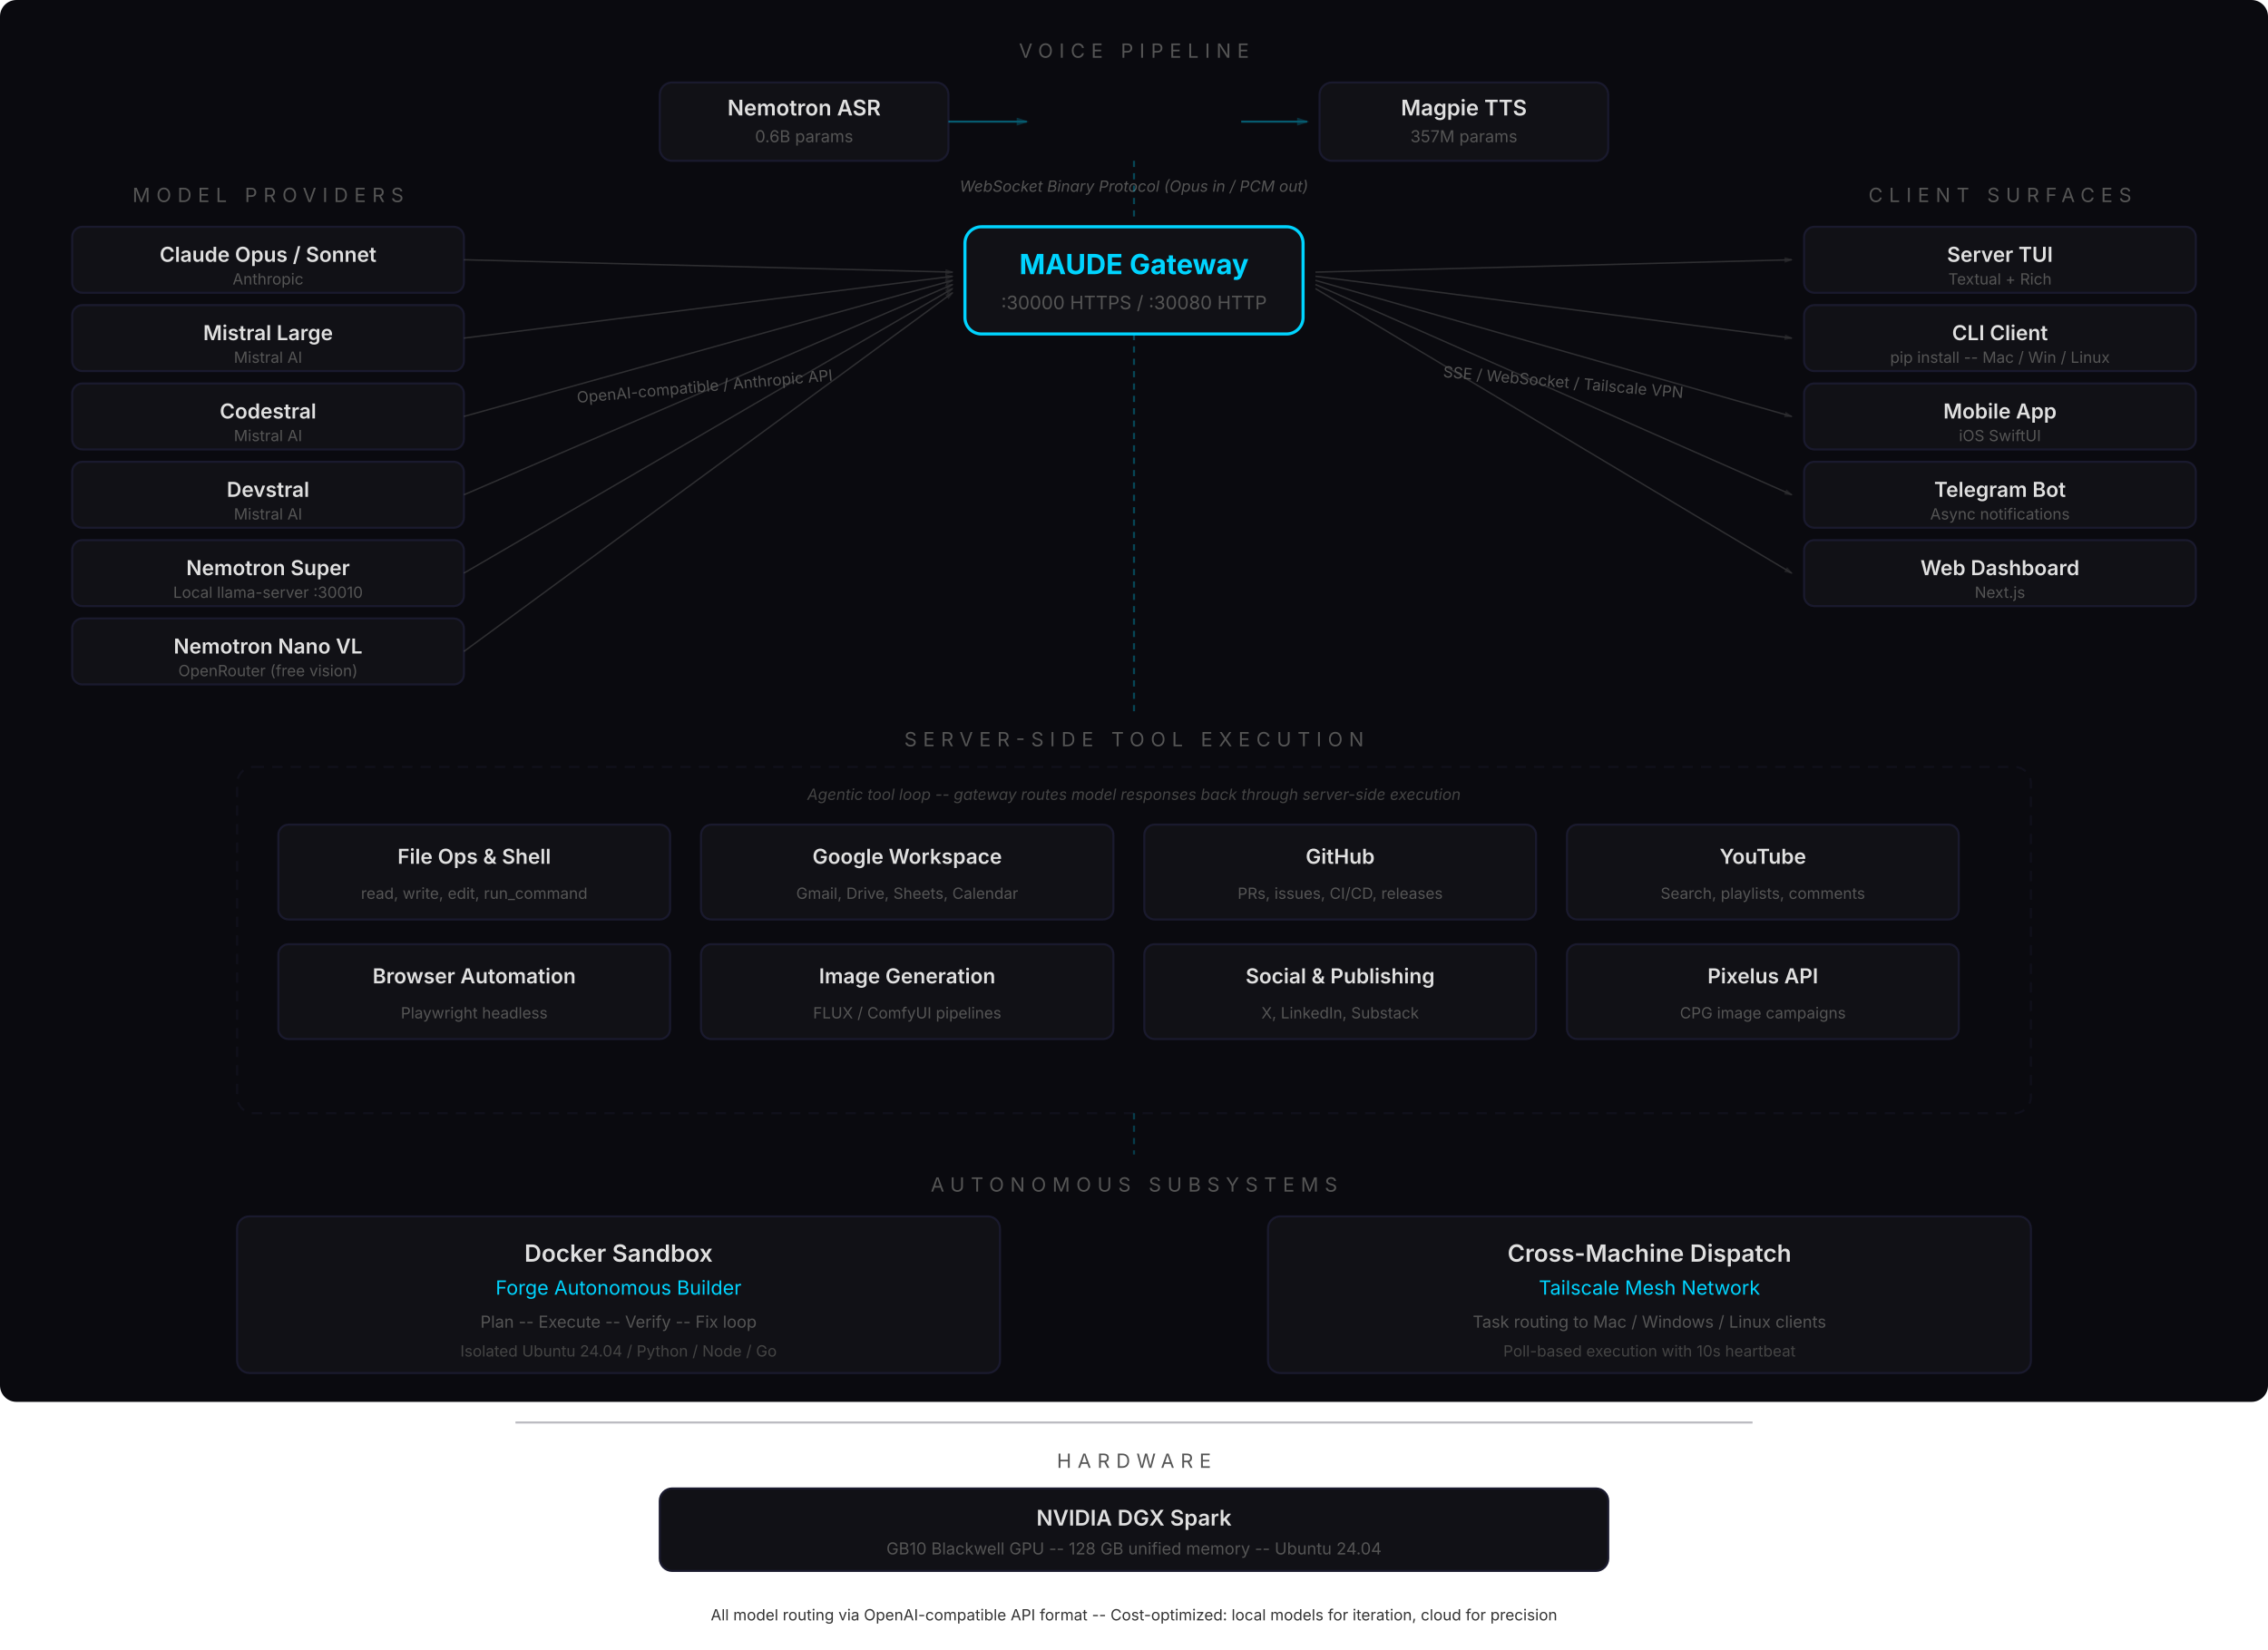
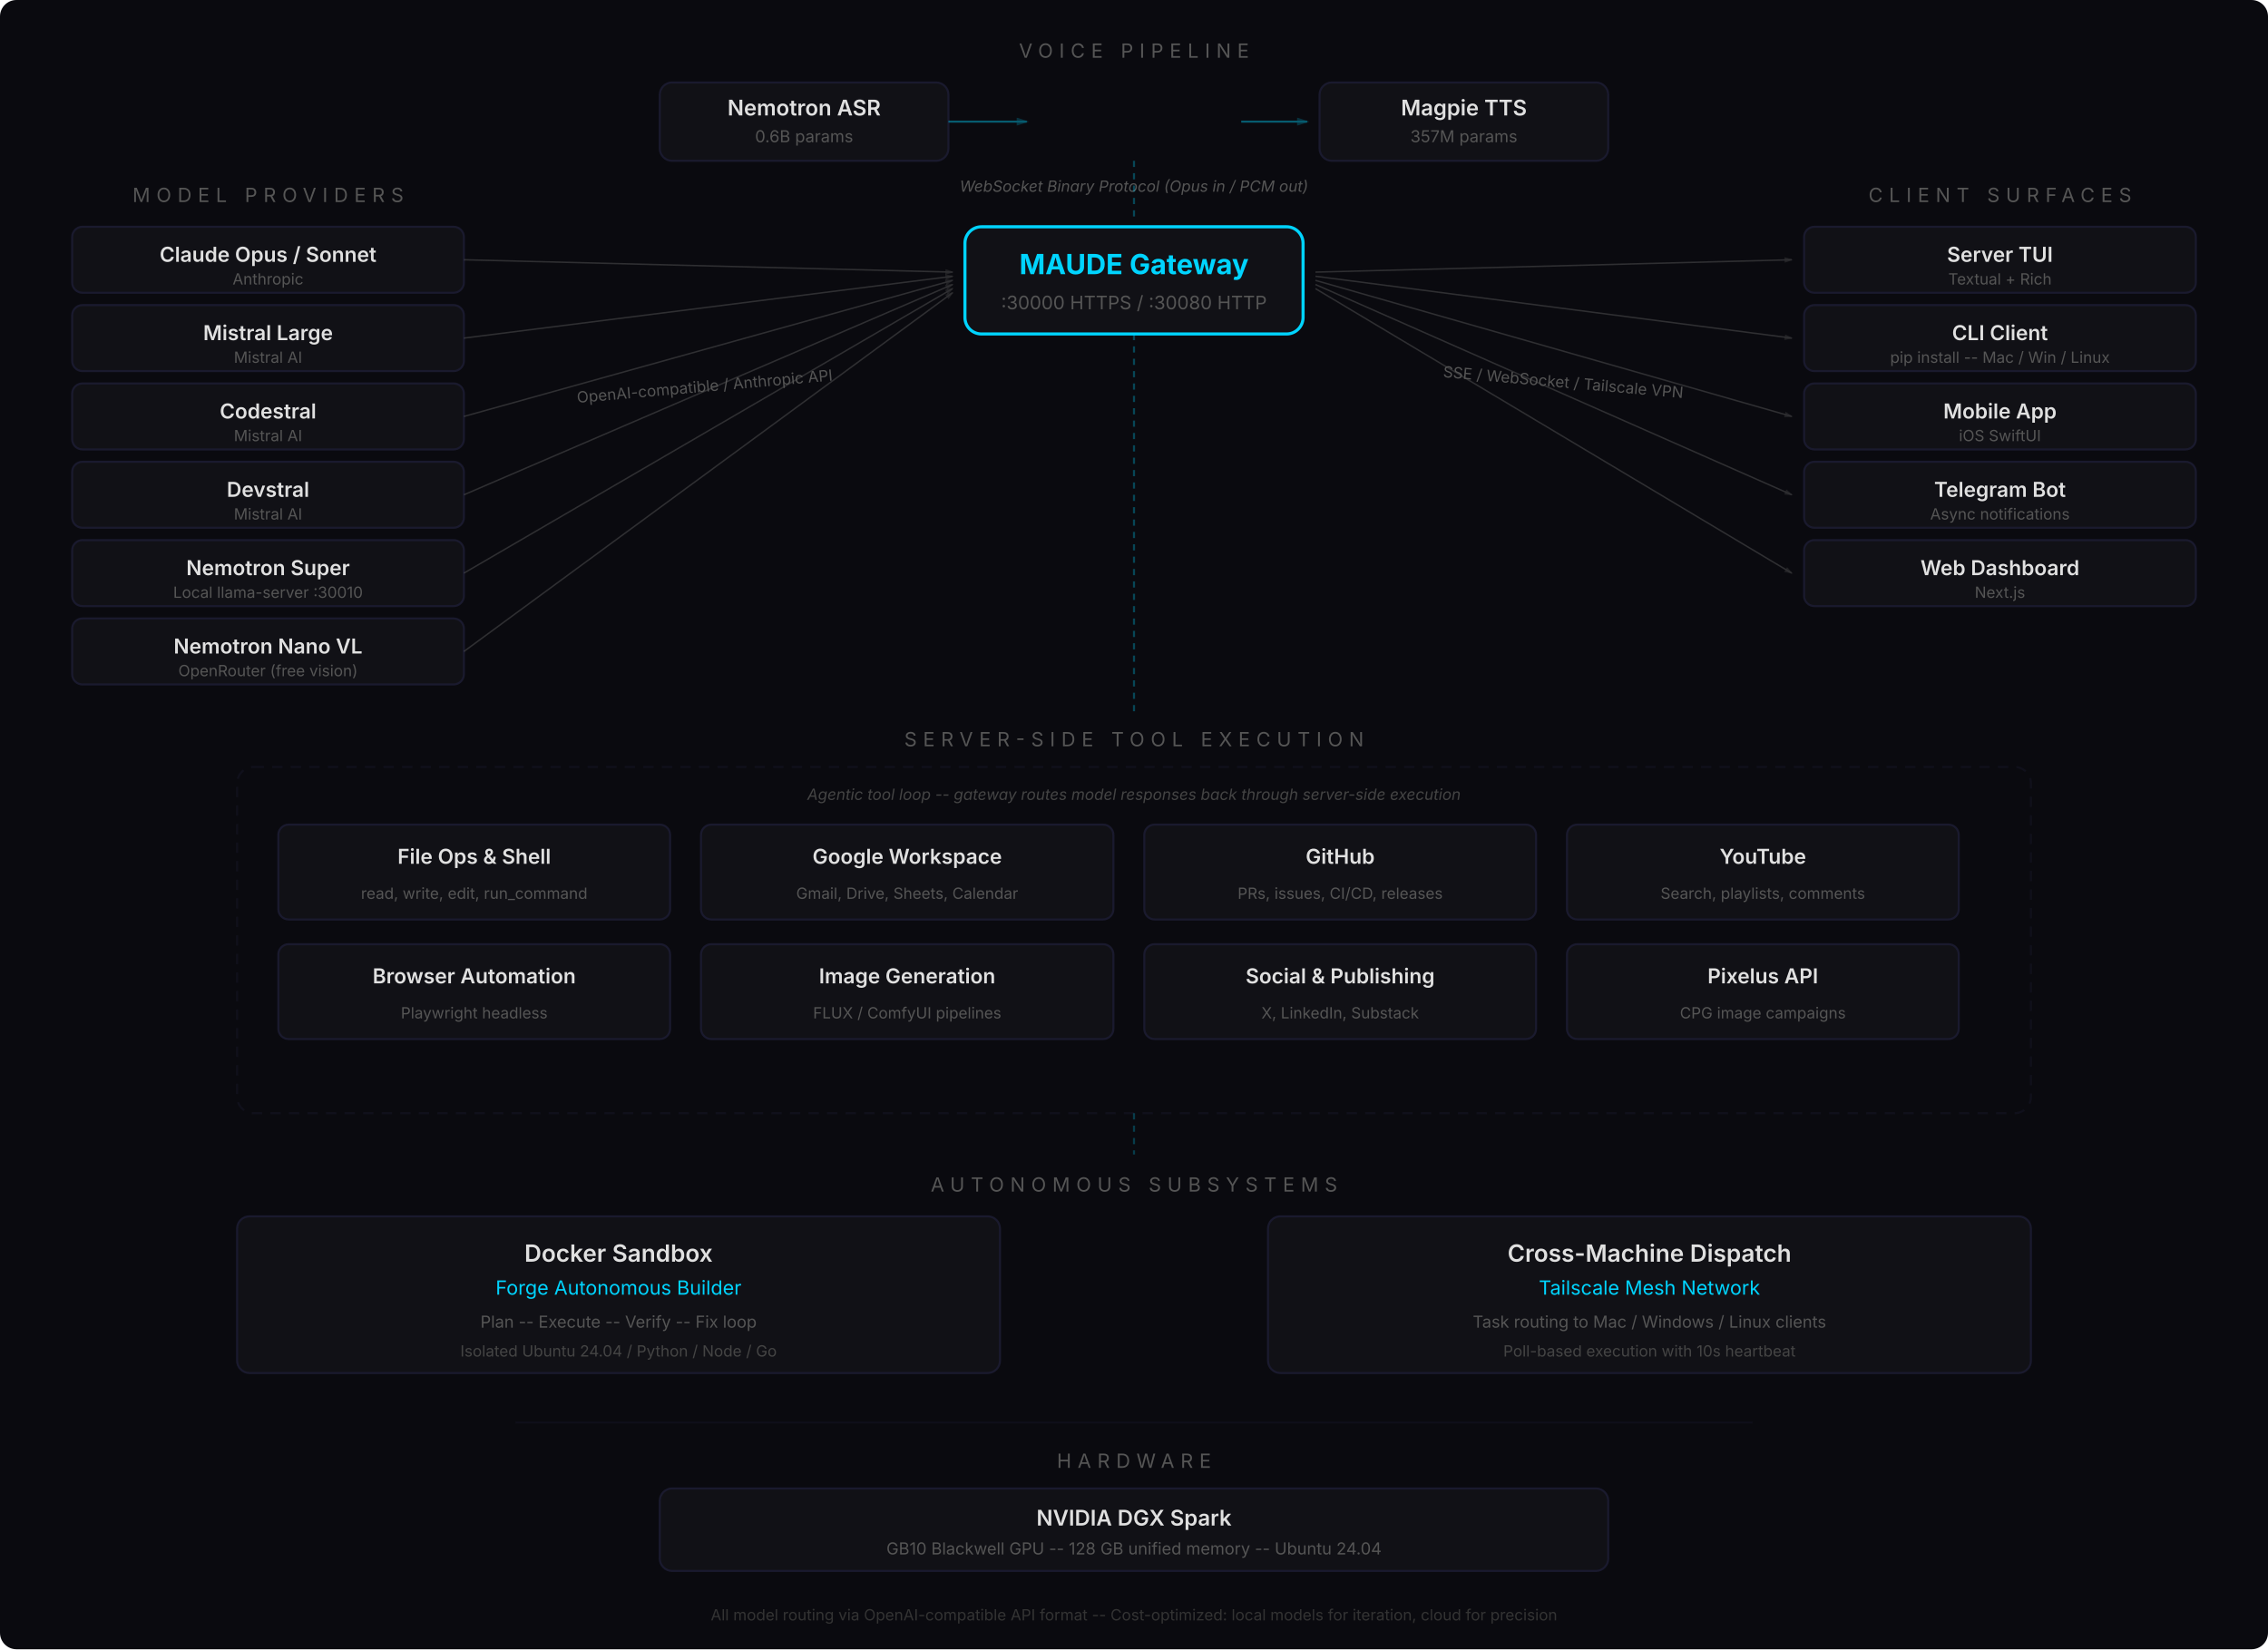
<svg xmlns="http://www.w3.org/2000/svg" viewBox="0 0 1100 800" width="1100" height="800" font-family="system-ui, -apple-system, sans-serif">
  <defs>
    <marker id="arrow" markerWidth="6" markerHeight="4" refX="5" refY="2" orient="auto">
      <path d="M0,0 L6,2 L0,4" fill="#666" opacity="0.6" />
    </marker>
    <marker id="arrow-cyan" markerWidth="6" markerHeight="4" refX="5" refY="2" orient="auto">
      <path d="M0,0 L6,2 L0,4" fill="#00d4ff" opacity="0.5" />
    </marker>
  </defs>
-   <rect width="1100" height="680" fill="#0a0a0f" rx="8" />
+   <rect width="1100" height="800" fill="#0a0a0f" rx="8" />
  <text x="550" y="28" fill="#555" font-size="9.5" text-anchor="middle" letter-spacing="3">VOICE PIPELINE</text>
  <rect x="320" y="40" width="140" height="38" rx="6" fill="#111116" stroke="#1a1a2e" stroke-width="1" />
  <text x="390" y="56" fill="#e0e0e0" font-size="10.5" text-anchor="middle" font-weight="600">Nemotron ASR</text>
  <text x="390" y="69" fill="#555" font-size="8" text-anchor="middle">0.6B params</text>
  <rect x="640" y="40" width="140" height="38" rx="6" fill="#111116" stroke="#1a1a2e" stroke-width="1" />
  <text x="710" y="56" fill="#e0e0e0" font-size="10.5" text-anchor="middle" font-weight="600">Magpie TTS</text>
  <text x="710" y="69" fill="#555" font-size="8" text-anchor="middle">357M params</text>
  <line x1="460" y1="59" x2="498" y2="59" stroke="#00d4ff" stroke-width="1" opacity="0.4" marker-end="url(#arrow-cyan)" />
  <line x1="602" y1="59" x2="634" y2="59" stroke="#00d4ff" stroke-width="1" opacity="0.4" marker-end="url(#arrow-cyan)" />
  <text x="550" y="93" fill="#555" font-size="7.5" text-anchor="middle" font-style="italic">WebSocket Binary Protocol (Opus in / PCM out)</text>
  <line x1="550" y1="78" x2="550" y2="108" stroke="#00d4ff" stroke-width="1" stroke-dasharray="3,3" opacity="0.3" />
  <rect x="468" y="110" width="164" height="52" rx="8" fill="#111116" stroke="#00d4ff" stroke-width="1.5" />
  <text x="550" y="133" fill="#00d4ff" font-size="13.5" text-anchor="middle" font-weight="700">MAUDE Gateway</text>
  <text x="550" y="150" fill="#555" font-size="9" text-anchor="middle">:30000 HTTPS  /  :30080 HTTP</text>
  <text x="130" y="98" fill="#555" font-size="9.5" text-anchor="middle" letter-spacing="3">MODEL PROVIDERS</text>
  <rect x="35" y="110" width="190" height="32" rx="5" fill="#111116" stroke="#1a1a2e" stroke-width="1" />
  <text x="130" y="127" fill="#e0e0e0" font-size="10" text-anchor="middle" font-weight="600">Claude Opus / Sonnet</text>
  <text x="130" y="138" fill="#555" font-size="7.5" text-anchor="middle">Anthropic</text>
  <rect x="35" y="148" width="190" height="32" rx="5" fill="#111116" stroke="#1a1a2e" stroke-width="1" />
  <text x="130" y="165" fill="#e0e0e0" font-size="10" text-anchor="middle" font-weight="600">Mistral Large</text>
  <text x="130" y="176" fill="#555" font-size="7.5" text-anchor="middle">Mistral AI</text>
  <rect x="35" y="186" width="190" height="32" rx="5" fill="#111116" stroke="#1a1a2e" stroke-width="1" />
  <text x="130" y="203" fill="#e0e0e0" font-size="10" text-anchor="middle" font-weight="600">Codestral</text>
  <text x="130" y="214" fill="#555" font-size="7.5" text-anchor="middle">Mistral AI</text>
  <rect x="35" y="224" width="190" height="32" rx="5" fill="#111116" stroke="#1a1a2e" stroke-width="1" />
  <text x="130" y="241" fill="#e0e0e0" font-size="10" text-anchor="middle" font-weight="600">Devstral</text>
  <text x="130" y="252" fill="#555" font-size="7.5" text-anchor="middle">Mistral AI</text>
  <rect x="35" y="262" width="190" height="32" rx="5" fill="#111116" stroke="#1a1a2e" stroke-width="1" />
  <text x="130" y="279" fill="#e0e0e0" font-size="10" text-anchor="middle" font-weight="600">Nemotron Super</text>
  <text x="130" y="290" fill="#555" font-size="7.5" text-anchor="middle">Local llama-server :30010</text>
  <rect x="35" y="300" width="190" height="32" rx="5" fill="#111116" stroke="#1a1a2e" stroke-width="1" />
  <text x="130" y="317" fill="#e0e0e0" font-size="10" text-anchor="middle" font-weight="600">Nemotron Nano VL</text>
  <text x="130" y="328" fill="#555" font-size="7.5" text-anchor="middle">OpenRouter (free vision)</text>
  <line x1="225" y1="126" x2="462" y2="132" stroke="#666" stroke-width="0.7" opacity="0.4" marker-end="url(#arrow)" />
  <line x1="225" y1="164" x2="462" y2="134" stroke="#666" stroke-width="0.7" opacity="0.4" marker-end="url(#arrow)" />
  <line x1="225" y1="202" x2="462" y2="136" stroke="#666" stroke-width="0.7" opacity="0.4" marker-end="url(#arrow)" />
  <line x1="225" y1="240" x2="462" y2="138" stroke="#666" stroke-width="0.7" opacity="0.4" marker-end="url(#arrow)" />
  <line x1="225" y1="278" x2="462" y2="140" stroke="#666" stroke-width="0.7" opacity="0.4" marker-end="url(#arrow)" />
  <line x1="225" y1="316" x2="462" y2="142" stroke="#666" stroke-width="0.7" opacity="0.4" marker-end="url(#arrow)" />
  <text x="342" y="190" fill="#555" font-size="7.5" text-anchor="middle" transform="rotate(-5, 342, 190)">OpenAI-compatible / Anthropic API</text>
  <text x="970" y="98" fill="#555" font-size="9.5" text-anchor="middle" letter-spacing="3">CLIENT SURFACES</text>
  <rect x="875" y="110" width="190" height="32" rx="5" fill="#111116" stroke="#1a1a2e" stroke-width="1" />
  <text x="970" y="127" fill="#e0e0e0" font-size="10" text-anchor="middle" font-weight="600">Server TUI</text>
  <text x="970" y="138" fill="#555" font-size="7.5" text-anchor="middle">Textual + Rich</text>
  <rect x="875" y="148" width="190" height="32" rx="5" fill="#111116" stroke="#1a1a2e" stroke-width="1" />
  <text x="970" y="165" fill="#e0e0e0" font-size="10" text-anchor="middle" font-weight="600">CLI Client</text>
  <text x="970" y="176" fill="#555" font-size="7.5" text-anchor="middle">pip install -- Mac / Win / Linux</text>
  <rect x="875" y="186" width="190" height="32" rx="5" fill="#111116" stroke="#1a1a2e" stroke-width="1" />
  <text x="970" y="203" fill="#e0e0e0" font-size="10" text-anchor="middle" font-weight="600">Mobile App</text>
  <text x="970" y="214" fill="#555" font-size="7.5" text-anchor="middle">iOS SwiftUI</text>
  <rect x="875" y="224" width="190" height="32" rx="5" fill="#111116" stroke="#1a1a2e" stroke-width="1" />
  <text x="970" y="241" fill="#e0e0e0" font-size="10" text-anchor="middle" font-weight="600">Telegram Bot</text>
  <text x="970" y="252" fill="#555" font-size="7.5" text-anchor="middle">Async notifications</text>
  <rect x="875" y="262" width="190" height="32" rx="5" fill="#111116" stroke="#1a1a2e" stroke-width="1" />
  <text x="970" y="279" fill="#e0e0e0" font-size="10" text-anchor="middle" font-weight="600">Web Dashboard</text>
  <text x="970" y="290" fill="#555" font-size="7.5" text-anchor="middle">Next.js</text>
  <line x1="638" y1="132" x2="869" y2="126" stroke="#666" stroke-width="0.7" opacity="0.4" marker-end="url(#arrow)" />
  <line x1="638" y1="134" x2="869" y2="164" stroke="#666" stroke-width="0.7" opacity="0.4" marker-end="url(#arrow)" />
  <line x1="638" y1="136" x2="869" y2="202" stroke="#666" stroke-width="0.7" opacity="0.4" marker-end="url(#arrow)" />
  <line x1="638" y1="138" x2="869" y2="240" stroke="#666" stroke-width="0.7" opacity="0.4" marker-end="url(#arrow)" />
  <line x1="638" y1="140" x2="869" y2="278" stroke="#666" stroke-width="0.7" opacity="0.4" marker-end="url(#arrow)" />
  <text x="758" y="188" fill="#555" font-size="7.5" text-anchor="middle" transform="rotate(5, 758, 188)">SSE / WebSocket / Tailscale VPN</text>
  <line x1="550" y1="162" x2="550" y2="346" stroke="#00d4ff" stroke-width="1" stroke-dasharray="3,3" opacity="0.3" />
  <text x="550" y="362" fill="#555" font-size="9.5" text-anchor="middle" letter-spacing="3">SERVER-SIDE TOOL EXECUTION</text>
  <rect x="115" y="372" width="870" height="168" rx="8" fill="none" stroke="#1a1a2e" stroke-width="1" stroke-dasharray="5,4" opacity="0.4" />
  <text x="550" y="388" fill="#444" font-size="7.5" text-anchor="middle" font-style="italic">Agentic tool loop -- gateway routes model responses back through server-side execution</text>
  <rect x="135" y="400" width="190" height="46" rx="5" fill="#111116" stroke="#1a1a2e" stroke-width="1" />
  <text x="230" y="419" fill="#e0e0e0" font-size="10" text-anchor="middle" font-weight="600">File Ops &amp; Shell</text>
  <text x="230" y="436" fill="#555" font-size="7.5" text-anchor="middle">read, write, edit, run_command</text>
  <rect x="340" y="400" width="200" height="46" rx="5" fill="#111116" stroke="#1a1a2e" stroke-width="1" />
  <text x="440" y="419" fill="#e0e0e0" font-size="10" text-anchor="middle" font-weight="600">Google Workspace</text>
  <text x="440" y="436" fill="#555" font-size="7.5" text-anchor="middle">Gmail, Drive, Sheets, Calendar</text>
  <rect x="555" y="400" width="190" height="46" rx="5" fill="#111116" stroke="#1a1a2e" stroke-width="1" />
  <text x="650" y="419" fill="#e0e0e0" font-size="10" text-anchor="middle" font-weight="600">GitHub</text>
  <text x="650" y="436" fill="#555" font-size="7.5" text-anchor="middle">PRs, issues, CI/CD, releases</text>
  <rect x="760" y="400" width="190" height="46" rx="5" fill="#111116" stroke="#1a1a2e" stroke-width="1" />
  <text x="855" y="419" fill="#e0e0e0" font-size="10" text-anchor="middle" font-weight="600">YouTube</text>
  <text x="855" y="436" fill="#555" font-size="7.5" text-anchor="middle">Search, playlists, comments</text>
  <rect x="135" y="458" width="190" height="46" rx="5" fill="#111116" stroke="#1a1a2e" stroke-width="1" />
  <text x="230" y="477" fill="#e0e0e0" font-size="10" text-anchor="middle" font-weight="600">Browser Automation</text>
  <text x="230" y="494" fill="#555" font-size="7.5" text-anchor="middle">Playwright headless</text>
  <rect x="340" y="458" width="200" height="46" rx="5" fill="#111116" stroke="#1a1a2e" stroke-width="1" />
  <text x="440" y="477" fill="#e0e0e0" font-size="10" text-anchor="middle" font-weight="600">Image Generation</text>
  <text x="440" y="494" fill="#555" font-size="7.5" text-anchor="middle">FLUX / ComfyUI pipelines</text>
  <rect x="555" y="458" width="190" height="46" rx="5" fill="#111116" stroke="#1a1a2e" stroke-width="1" />
  <text x="650" y="477" fill="#e0e0e0" font-size="10" text-anchor="middle" font-weight="600">Social &amp; Publishing</text>
  <text x="650" y="494" fill="#555" font-size="7.5" text-anchor="middle">X, LinkedIn, Substack</text>
  <rect x="760" y="458" width="190" height="46" rx="5" fill="#111116" stroke="#1a1a2e" stroke-width="1" />
  <text x="855" y="477" fill="#e0e0e0" font-size="10" text-anchor="middle" font-weight="600">Pixelus API</text>
  <text x="855" y="494" fill="#555" font-size="7.5" text-anchor="middle">CPG image campaigns</text>
  <line x1="550" y1="540" x2="550" y2="560" stroke="#00d4ff" stroke-width="1" stroke-dasharray="3,3" opacity="0.25" />
  <text x="550" y="578" fill="#555" font-size="9.5" text-anchor="middle" letter-spacing="3">AUTONOMOUS SUBSYSTEMS</text>
  <rect x="115" y="590" width="370" height="76" rx="6" fill="#111116" stroke="#1a1a2e" stroke-width="1" />
  <text x="300" y="612" fill="#e0e0e0" font-size="11.5" text-anchor="middle" font-weight="600">Docker Sandbox</text>
  <text x="300" y="628" fill="#00d4ff" font-size="9.5" text-anchor="middle">Forge Autonomous Builder</text>
  <text x="300" y="644" fill="#555" font-size="8" text-anchor="middle">Plan -- Execute -- Verify -- Fix loop</text>
  <text x="300" y="658" fill="#444" font-size="7.5" text-anchor="middle">Isolated Ubuntu 24.04 / Python / Node / Go</text>
  <rect x="615" y="590" width="370" height="76" rx="6" fill="#111116" stroke="#1a1a2e" stroke-width="1" />
  <text x="800" y="612" fill="#e0e0e0" font-size="11.5" text-anchor="middle" font-weight="600">Cross-Machine Dispatch</text>
  <text x="800" y="628" fill="#00d4ff" font-size="9.5" text-anchor="middle">Tailscale Mesh Network</text>
  <text x="800" y="644" fill="#555" font-size="8" text-anchor="middle">Task routing to Mac / Windows / Linux clients</text>
  <text x="800" y="658" fill="#444" font-size="7.5" text-anchor="middle">Poll-based execution with 10s heartbeat</text>
  <line x1="250" y1="690" x2="850" y2="690" stroke="#1a1a2e" stroke-width="1" opacity="0.3" />
  <text x="550" y="712" fill="#555" font-size="9.5" text-anchor="middle" letter-spacing="3">HARDWARE</text>
  <rect x="320" y="722" width="460" height="40" rx="6" fill="#111116" stroke="#1a1a2e" stroke-width="1" />
  <text x="550" y="740" fill="#e0e0e0" font-size="10.5" text-anchor="middle" font-weight="600">NVIDIA DGX Spark</text>
  <text x="550" y="754" fill="#555" font-size="8" text-anchor="middle">GB10 Blackwell GPU  --  128 GB unified memory  --  Ubuntu 24.04</text>
  <text x="550" y="786" fill="#333" font-size="7.5" text-anchor="middle">All model routing via OpenAI-compatible API format  --  Cost-optimized: local models for iteration, cloud for precision</text>
</svg>
